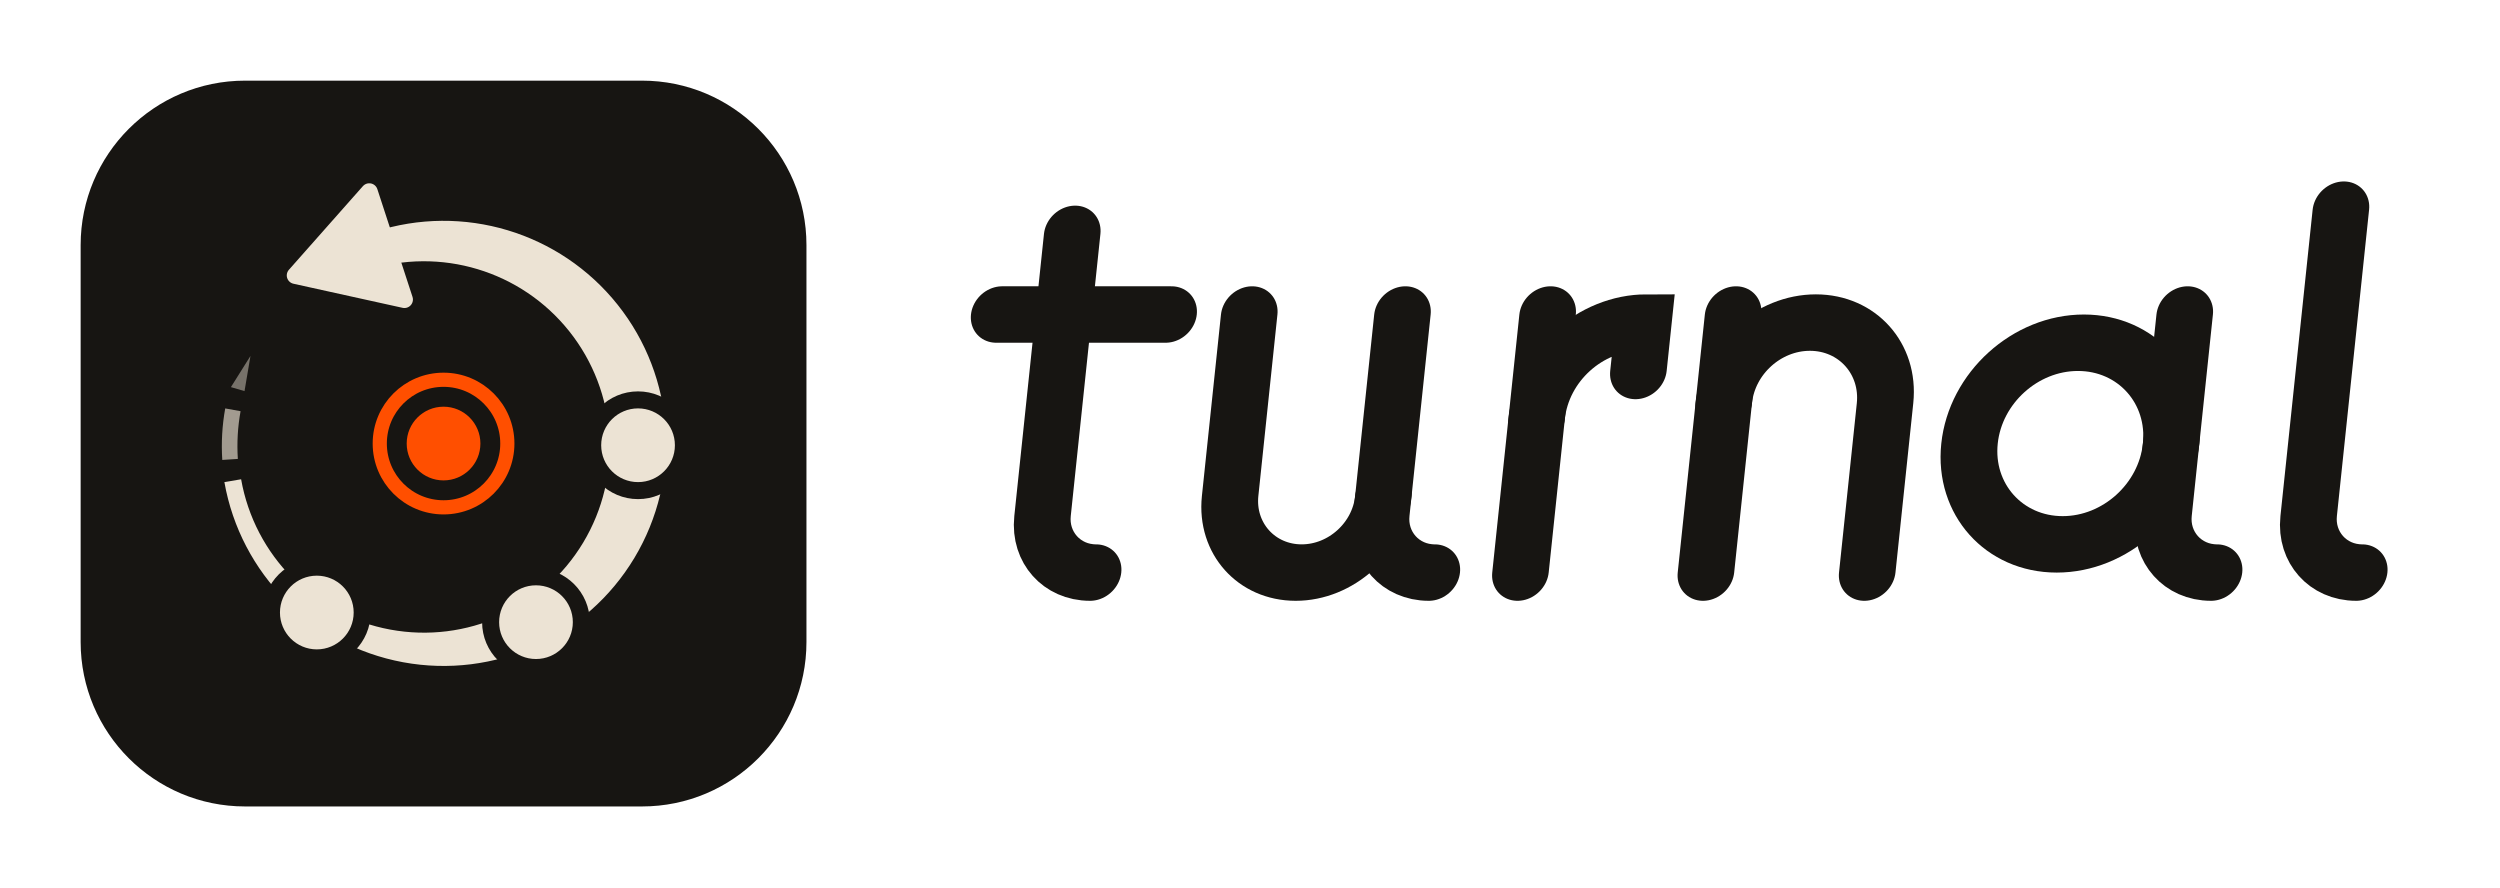
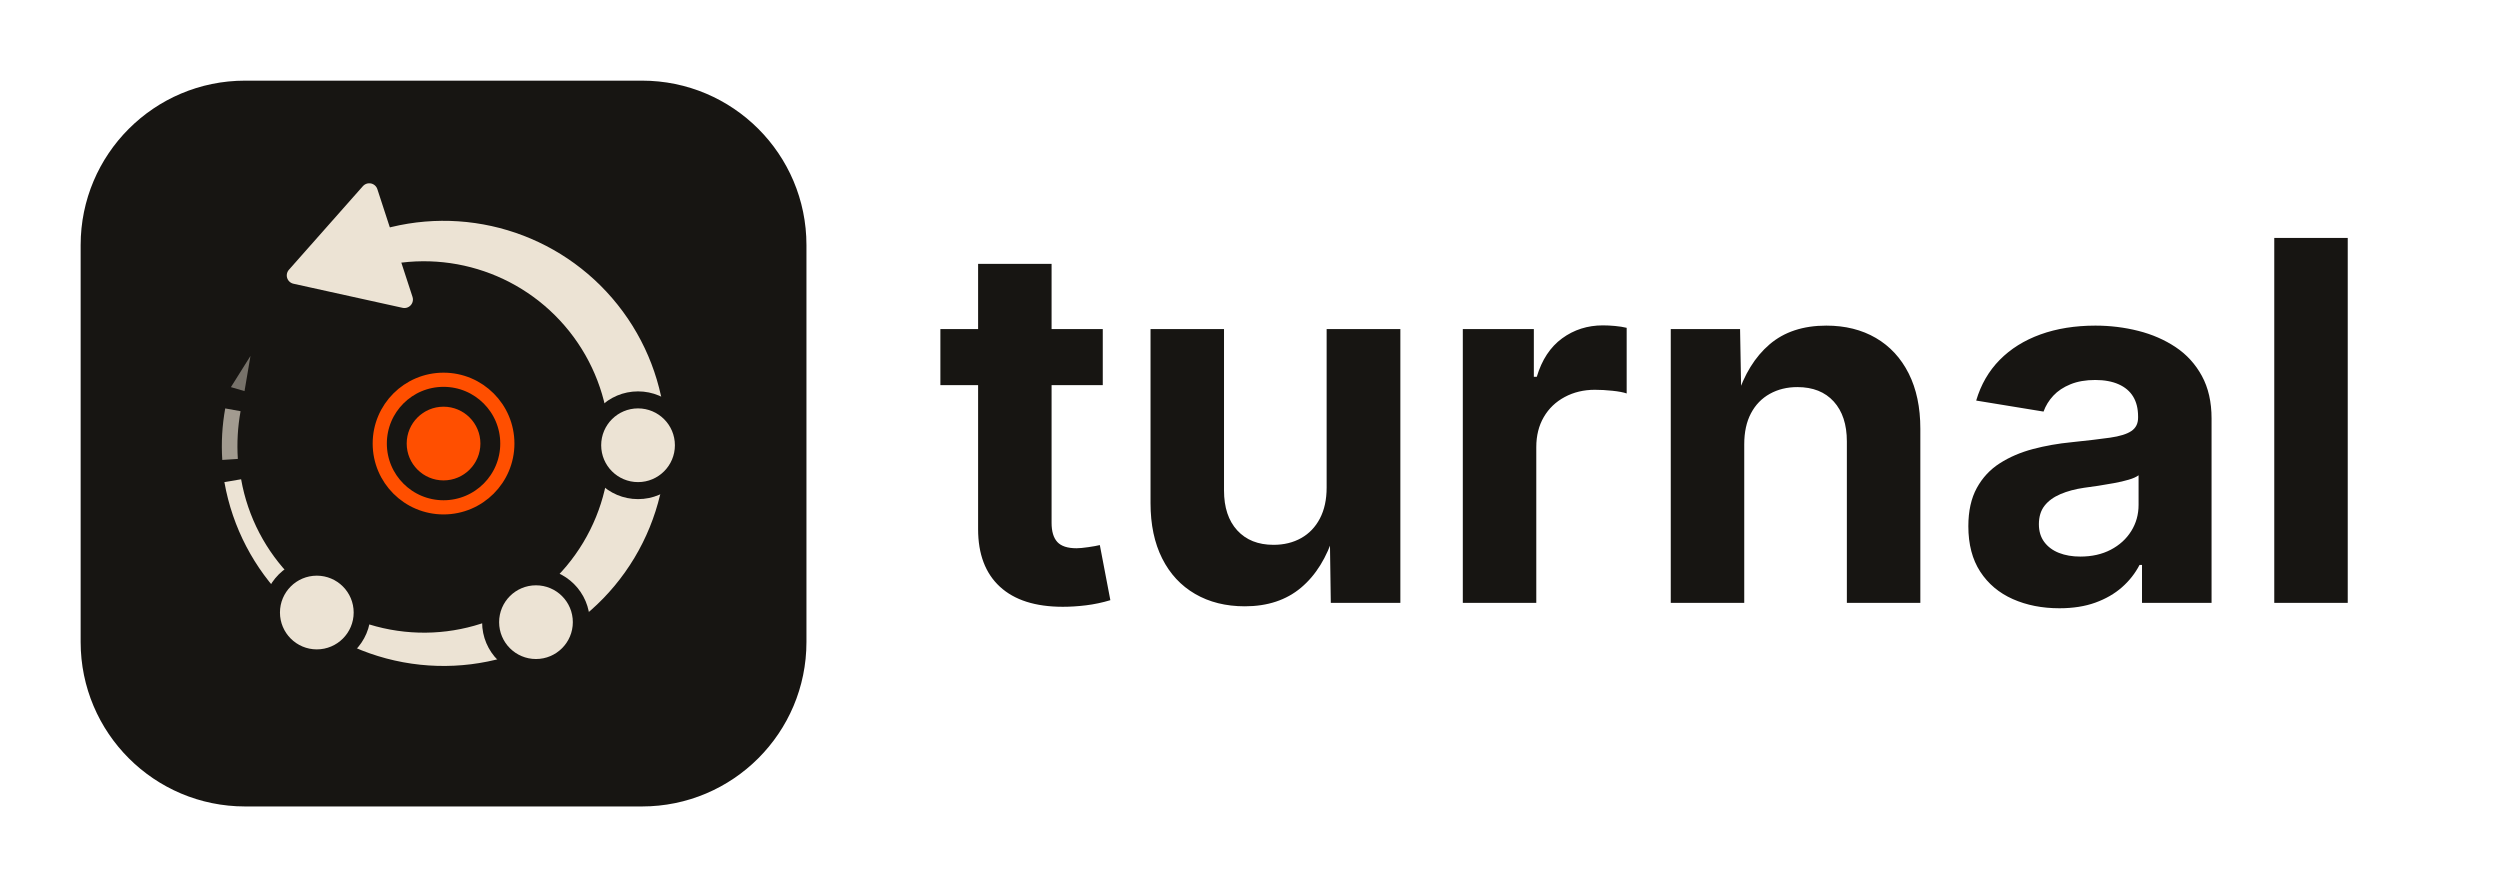
<svg xmlns="http://www.w3.org/2000/svg" viewBox="0 0 620 220">
  <g transform="translate(20 20) scale(0.703125)">
    <rect width="256" height="256" rx="58" fill="#171512" />
    <path d="M59.9 97.1 L53 108.1 L57.8 109.5 Z" fill="#ECE3D4" opacity="0.45" />
    <path d="M53.7 116.1 A72 72 0 0 0 52.7 133.6" fill="none" stroke="#ECE3D4" stroke-width="5.5" opacity="0.65" />
    <path d="M50.7 141.6 A78.5 78.5 0 1 0 103.7 53.3 L100.9 66.9 A65.5 65.5 0 1 1 56.6 140.6 Z" fill="#ECE3D4" />
    <path d="M75.7 68.7 L101.8 39.2 L114.2 77.2 Z" fill="#ECE3D4" stroke="#ECE3D4" stroke-width="6" stroke-linejoin="round" />
    <g>
      <circle cx="83.3" cy="187.6" r="19" fill="#171512" />
      <circle cx="160.6" cy="191" r="19" fill="#171512" />
      <circle cx="196.6" cy="128.6" r="19" fill="#171512" />
      <circle cx="83.3" cy="187.6" r="13" fill="#ECE3D4" />
      <circle cx="160.6" cy="191" r="13" fill="#ECE3D4" />
      <circle cx="196.6" cy="128.6" r="13" fill="#ECE3D4" />
    </g>
    <circle cx="128" cy="128" r="22.5" fill="none" stroke="#FF4F00" stroke-width="5" />
    <circle cx="128" cy="128" r="13" fill="#FF4F00" />
  </g>
-   <g fill="none" stroke="#171512" stroke-width="14" stroke-linecap="round" transform="translate(14 0) skewX(-6)">
-     <path d="M258 58 V128 A14 14 0 0 0 272 142" />
-     <path d="M242 78 H284" />
-     <path d="M304 78 V123 A19 19 0 0 0 342 123" />
-     <path d="M342 78 V128 A14 14 0 0 0 356 142" />
-     <path d="M378 78 V142" />
-     <path d="M378 104 A24 24 0 0 1 402 80 V92" />
-     <path d="M424 78 V142" />
-     <path d="M424 100 A20 20 0 0 1 464 100 V142" />
-     <circle cx="511" cy="110" r="25" />
-     <path d="M536 78 V128 A14 14 0 0 0 550 142" />
-     <path d="M572 52 V128 A14 14 0 0 0 586 142" />
-   </g>
+   <path fill="#171512" transform="translate(232 29) scale(1.244)" d="M33.35 42.285 L33.35 53.467 L0.977 53.467 L0.977 42.285 Z M8.496 29.297 L23.145 29.297 L23.145 80.908 C23.145 82.633 23.527 83.911 24.292 84.741 C25.057 85.571 26.335 85.986 28.125 85.986 C28.678 85.986 29.46 85.913 30.469 85.767 C31.478 85.62 32.243 85.482 32.764 85.352 L34.863 96.338 C33.236 96.826 31.616 97.168 30.005 97.363 C28.394 97.559 26.855 97.656 25.391 97.656 C19.922 97.656 15.739 96.322 12.842 93.652 C9.945 90.983 8.496 87.158 8.496 82.178 Z M61.67 97.559 C57.894 97.559 54.59 96.737 51.758 95.093 C48.926 93.449 46.737 91.089 45.19 88.013 C43.644 84.937 42.871 81.266 42.871 77.002 L42.871 42.285 L57.52 42.285 L57.52 74.463 C57.52 77.848 58.398 80.501 60.156 82.422 C61.914 84.342 64.323 85.303 67.383 85.303 C69.466 85.303 71.305 84.855 72.9 83.96 C74.495 83.065 75.741 81.763 76.636 80.054 C77.531 78.345 77.979 76.286 77.979 73.877 L77.979 42.285 L92.676 42.285 L92.676 96.875 L78.809 96.875 L78.613 83.252 L79.443 83.252 C78.011 87.842 75.822 91.374 72.876 93.848 C69.93 96.322 66.195 97.559 61.67 97.559 Z M105.127 96.875 L105.127 42.285 L119.287 42.285 L119.287 51.807 L119.873 51.807 C120.882 48.421 122.567 45.866 124.927 44.141 C127.287 42.415 129.997 41.553 133.057 41.553 C133.805 41.553 134.619 41.593 135.498 41.675 C136.377 41.756 137.142 41.878 137.793 42.041 L137.793 55.127 C137.142 54.899 136.198 54.72 134.961 54.59 C133.724 54.46 132.552 54.395 131.445 54.395 C129.232 54.395 127.23 54.875 125.44 55.835 C123.649 56.795 122.258 58.13 121.265 59.839 C120.272 61.548 119.775 63.542 119.775 65.82 L119.775 96.875 Z M161.231 65.283 L161.231 96.875 L146.582 96.875 L146.582 42.285 L160.4 42.285 L160.645 55.908 L159.766 55.908 C161.198 51.351 163.371 47.827 166.284 45.337 C169.198 42.847 172.966 41.602 177.588 41.602 C181.364 41.602 184.66 42.424 187.476 44.067 C190.291 45.711 192.472 48.071 194.019 51.147 C195.565 54.224 196.338 57.894 196.338 62.158 L196.338 96.875 L181.69 96.875 L181.69 64.697 C181.69 61.312 180.819 58.659 179.077 56.738 C177.336 54.818 174.919 53.857 171.826 53.857 C169.775 53.857 167.944 54.305 166.333 55.2 C164.722 56.095 163.468 57.389 162.573 59.082 C161.678 60.775 161.231 62.842 161.231 65.283 Z M224.072 97.949 C220.622 97.949 217.521 97.339 214.771 96.118 C212.02 94.897 209.855 93.075 208.276 90.649 C206.698 88.224 205.908 85.205 205.908 81.592 C205.908 78.564 206.47 76.025 207.593 73.975 C208.716 71.924 210.246 70.28 212.183 69.043 C214.12 67.806 216.317 66.862 218.774 66.211 C221.232 65.56 223.812 65.104 226.514 64.844 C229.671 64.518 232.218 64.217 234.155 63.94 C236.092 63.664 237.508 63.224 238.403 62.622 C239.299 62.02 239.746 61.133 239.746 59.961 L239.746 59.717 C239.746 58.154 239.421 56.836 238.77 55.762 C238.119 54.688 237.15 53.866 235.864 53.296 C234.578 52.726 233.024 52.441 231.201 52.441 C229.313 52.441 227.669 52.726 226.27 53.296 C224.87 53.866 223.731 54.622 222.852 55.566 C221.973 56.51 221.322 57.568 220.898 58.74 L207.471 56.543 C208.415 53.353 209.977 50.651 212.158 48.438 C214.339 46.224 217.049 44.531 220.288 43.359 C223.527 42.188 227.181 41.602 231.25 41.602 C234.18 41.602 237.028 41.952 239.795 42.651 C242.562 43.351 245.044 44.434 247.241 45.898 C249.439 47.363 251.18 49.276 252.466 51.636 C253.752 53.996 254.395 56.82 254.395 60.107 L254.395 96.875 L240.527 96.875 L240.527 89.307 L240.039 89.307 C239.16 90.999 237.988 92.489 236.523 93.774 C235.059 95.06 233.293 96.077 231.226 96.826 C229.159 97.575 226.774 97.949 224.072 97.949 Z M228.223 87.646 C230.534 87.646 232.56 87.191 234.302 86.279 C236.043 85.368 237.402 84.131 238.379 82.568 C239.356 81.006 239.844 79.264 239.844 77.344 L239.844 71.436 C239.421 71.761 238.77 72.054 237.891 72.314 C237.012 72.575 236.035 72.803 234.961 72.998 C233.887 73.193 232.829 73.372 231.787 73.535 C230.745 73.698 229.818 73.828 229.004 73.926 C227.214 74.186 225.635 74.609 224.268 75.195 C222.9 75.781 221.842 76.554 221.094 77.515 C220.345 78.475 219.971 79.704 219.971 81.201 C219.971 82.601 220.329 83.781 221.045 84.741 C221.761 85.701 222.738 86.426 223.975 86.914 C225.212 87.402 226.628 87.646 228.223 87.646 Z M281.543 24.121 L281.543 96.875 L266.895 96.875 L266.895 24.121 Z" />
</svg>
